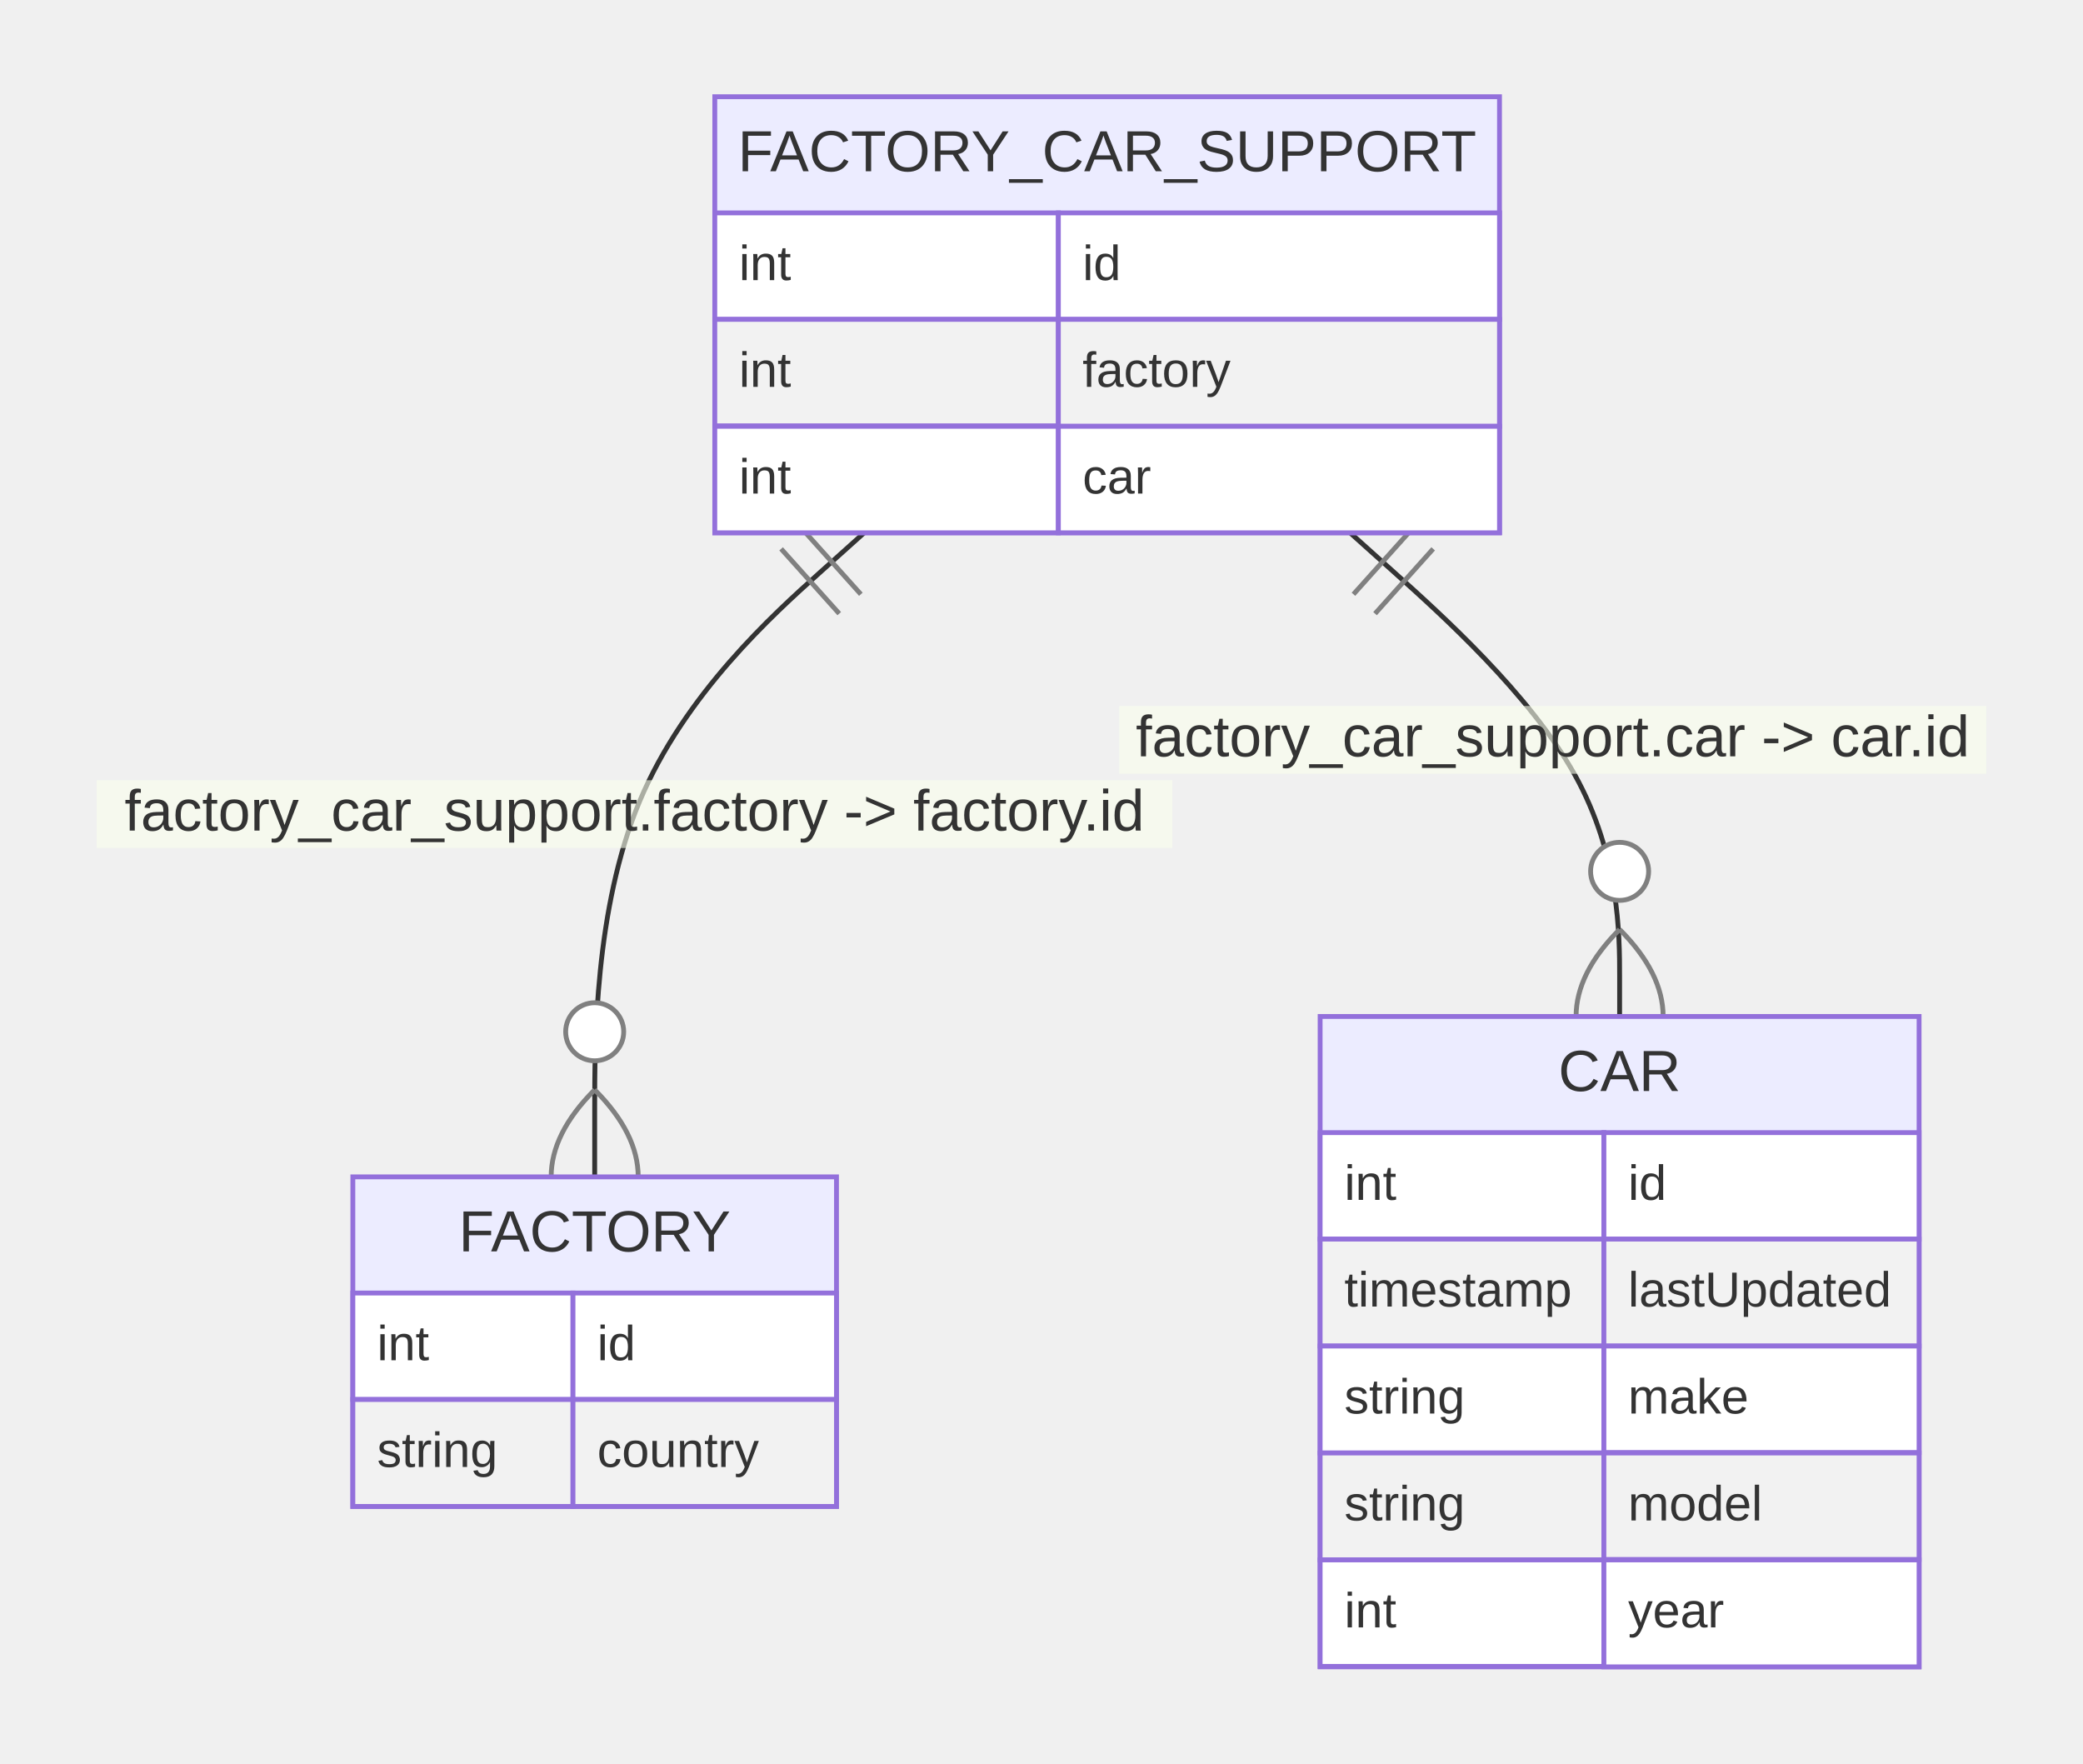
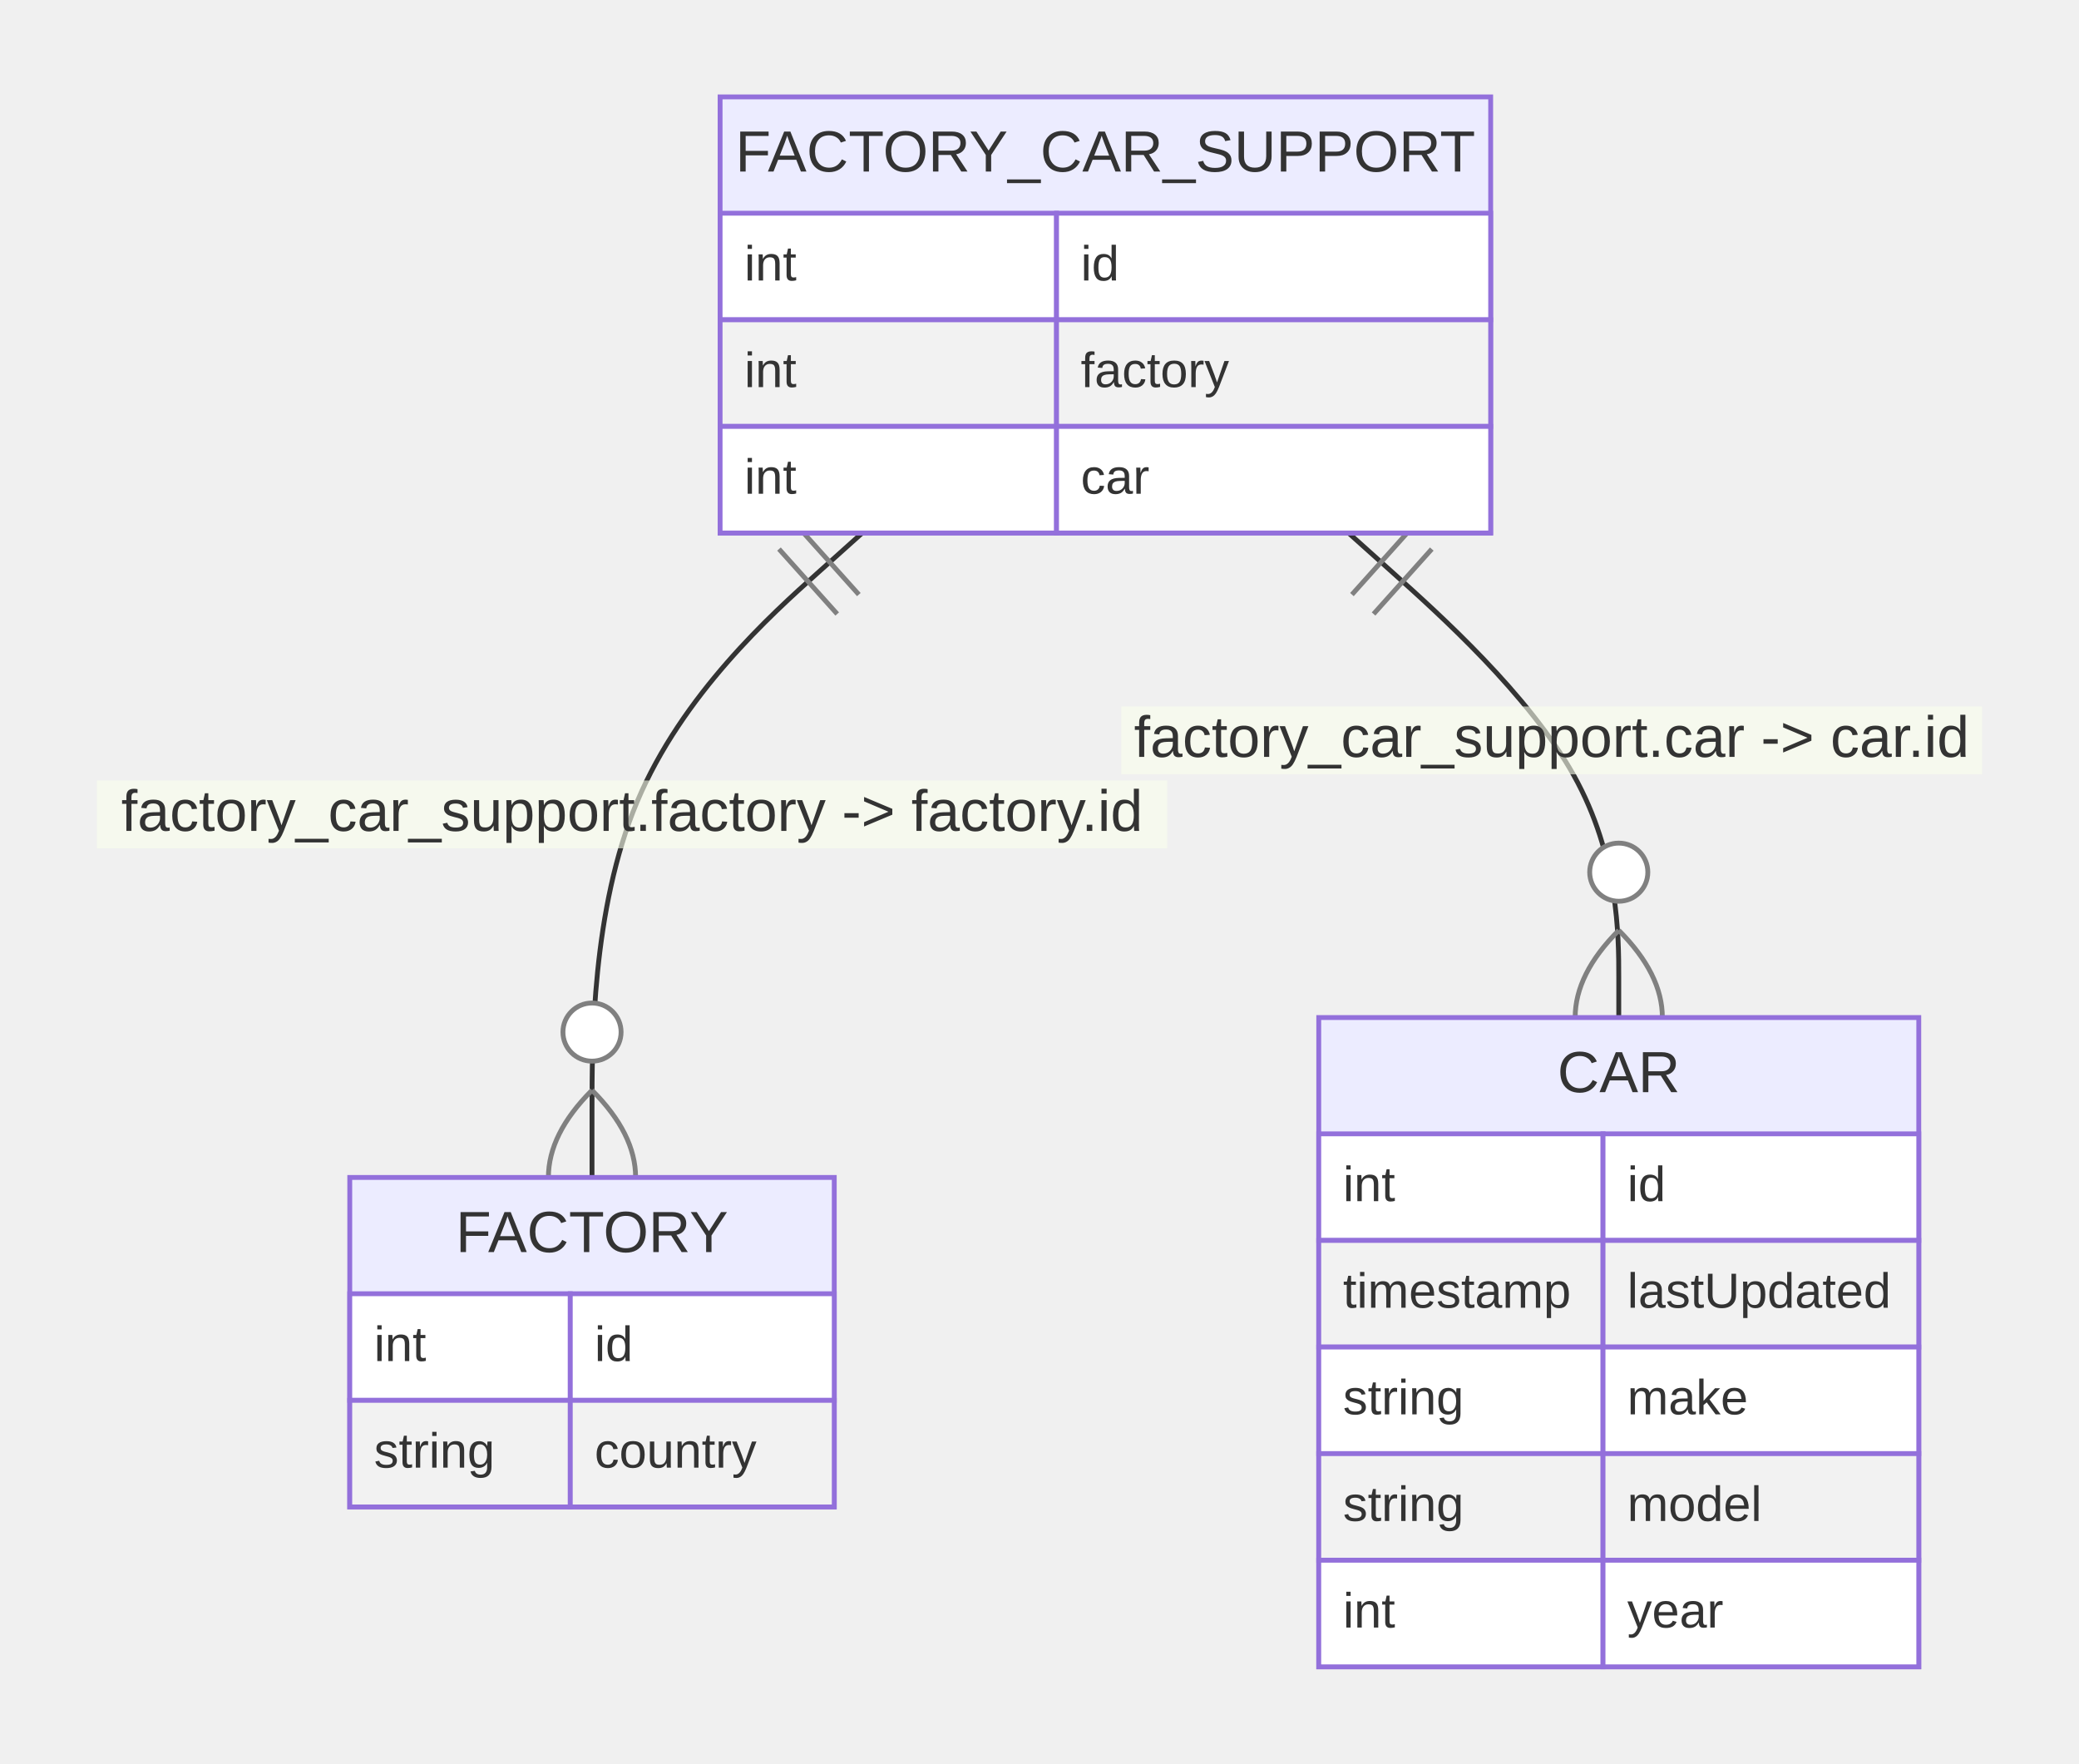
- <svg xmlns="http://www.w3.org/2000/svg" id="mermaid-1670926523149" width="100%" height="364.625" style="max-width: 430.694px;" viewBox="-52.959 0 430.694 364.625">
-   <style>#mermaid-1670926523149{font-family:"trebuchet ms",verdana,arial,sans-serif;font-size:16px;fill:#333;}#mermaid-1670926523149 .error-icon{fill:#552222;}#mermaid-1670926523149 .error-text{fill:#552222;stroke:#552222;}#mermaid-1670926523149 .edge-thickness-normal{stroke-width:2px;}#mermaid-1670926523149 .edge-thickness-thick{stroke-width:3.5px;}#mermaid-1670926523149 .edge-pattern-solid{stroke-dasharray:0;}#mermaid-1670926523149 .edge-pattern-dashed{stroke-dasharray:3;}#mermaid-1670926523149 .edge-pattern-dotted{stroke-dasharray:2;}#mermaid-1670926523149 .marker{fill:#333333;stroke:#333333;}#mermaid-1670926523149 .marker.cross{stroke:#333333;}#mermaid-1670926523149 svg{font-family:"trebuchet ms",verdana,arial,sans-serif;font-size:16px;}#mermaid-1670926523149 .entityBox{fill:#ECECFF;stroke:#9370DB;}#mermaid-1670926523149 .attributeBoxOdd{fill:#ffffff;stroke:#9370DB;}#mermaid-1670926523149 .attributeBoxEven{fill:#f2f2f2;stroke:#9370DB;}#mermaid-1670926523149 .relationshipLabelBox{fill:hsl(80,100%,96.275%);opacity:0.7;background-color:hsl(80,100%,96.275%);}#mermaid-1670926523149 .relationshipLabelBox rect{opacity:0.5;}#mermaid-1670926523149 .relationshipLine{stroke:#333333;}#mermaid-1670926523149:root{--mermaid-font-family:"trebuchet ms",verdana,arial,sans-serif;}</style>
+ <svg xmlns="http://www.w3.org/2000/svg" aria-labelledby="chart-title-mermaid-1670926767328 chart-desc-mermaid-1670926767328" role="img" viewBox="-52.191 0 429.106 364" style="max-width: 429.106px; background-color: white;" width="100%" id="mermaid-1670926767328">
+   <style>#mermaid-1670926767328 {font-family:"trebuchet ms",verdana,arial,sans-serif;font-size:16px;fill:#333;}#mermaid-1670926767328 .error-icon{fill:#552222;}#mermaid-1670926767328 .error-text{fill:#552222;stroke:#552222;}#mermaid-1670926767328 .edge-thickness-normal{stroke-width:2px;}#mermaid-1670926767328 .edge-thickness-thick{stroke-width:3.5px;}#mermaid-1670926767328 .edge-pattern-solid{stroke-dasharray:0;}#mermaid-1670926767328 .edge-pattern-dashed{stroke-dasharray:3;}#mermaid-1670926767328 .edge-pattern-dotted{stroke-dasharray:2;}#mermaid-1670926767328 .marker{fill:#333333;stroke:#333333;}#mermaid-1670926767328 .marker.cross{stroke:#333333;}#mermaid-1670926767328 svg{font-family:"trebuchet ms",verdana,arial,sans-serif;font-size:16px;}#mermaid-1670926767328 .entityBox{fill:#ECECFF;stroke:#9370DB;}#mermaid-1670926767328 .attributeBoxOdd{fill:#ffffff;stroke:#9370DB;}#mermaid-1670926767328 .attributeBoxEven{fill:#f2f2f2;stroke:#9370DB;}#mermaid-1670926767328 .relationshipLabelBox{fill:hsl(80, 100%, 96.275%);opacity:0.7;background-color:hsl(80, 100%, 96.275%);}#mermaid-1670926767328 .relationshipLabelBox rect{opacity:0.5;}#mermaid-1670926767328 .relationshipLine{stroke:#333333;}#mermaid-1670926767328 :root{--mermaid-font-family:"trebuchet ms",verdana,arial,sans-serif;}</style>
  <g />
  <defs>
-     <marker id="ONLY_ONE_START" refX="0" refY="9" markerWidth="18" markerHeight="18" orient="auto">
-       <path stroke="gray" fill="none" d="M9,0 L9,18 M15,0 L15,18" />
+     <marker orient="auto" markerHeight="18" markerWidth="18" refY="9" refX="0" id="ONLY_ONE_START">
+       <path d="M9,0 L9,18 M15,0 L15,18" fill="none" stroke="gray" />
    </marker>
  </defs>
  <defs>
-     <marker id="ONLY_ONE_END" refX="18" refY="9" markerWidth="18" markerHeight="18" orient="auto">
-       <path stroke="gray" fill="none" d="M3,0 L3,18 M9,0 L9,18" />
+     <marker orient="auto" markerHeight="18" markerWidth="18" refY="9" refX="18" id="ONLY_ONE_END">
+       <path d="M3,0 L3,18 M9,0 L9,18" fill="none" stroke="gray" />
    </marker>
  </defs>
  <defs>
-     <marker id="ZERO_OR_ONE_START" refX="0" refY="9" markerWidth="30" markerHeight="18" orient="auto">
-       <circle stroke="gray" fill="white" cx="21" cy="9" r="6" />
-       <path stroke="gray" fill="none" d="M9,0 L9,18" />
+     <marker orient="auto" markerHeight="18" markerWidth="30" refY="9" refX="0" id="ZERO_OR_ONE_START">
+       <circle r="6" cy="9" cx="21" fill="white" stroke="gray" />
+       <path d="M9,0 L9,18" fill="none" stroke="gray" />
    </marker>
  </defs>
  <defs>
-     <marker id="ZERO_OR_ONE_END" refX="30" refY="9" markerWidth="30" markerHeight="18" orient="auto">
-       <circle stroke="gray" fill="white" cx="9" cy="9" r="6" />
-       <path stroke="gray" fill="none" d="M21,0 L21,18" />
+     <marker orient="auto" markerHeight="18" markerWidth="30" refY="9" refX="30" id="ZERO_OR_ONE_END">
+       <circle r="6" cy="9" cx="9" fill="white" stroke="gray" />
+       <path d="M21,0 L21,18" fill="none" stroke="gray" />
    </marker>
  </defs>
  <defs>
-     <marker id="ONE_OR_MORE_START" refX="18" refY="18" markerWidth="45" markerHeight="36" orient="auto">
-       <path stroke="gray" fill="none" d="M0,18 Q 18,0 36,18 Q 18,36 0,18 M42,9 L42,27" />
+     <marker orient="auto" markerHeight="36" markerWidth="45" refY="18" refX="18" id="ONE_OR_MORE_START">
+       <path d="M0,18 Q 18,0 36,18 Q 18,36 0,18 M42,9 L42,27" fill="none" stroke="gray" />
    </marker>
  </defs>
  <defs>
-     <marker id="ONE_OR_MORE_END" refX="27" refY="18" markerWidth="45" markerHeight="36" orient="auto">
-       <path stroke="gray" fill="none" d="M3,9 L3,27 M9,18 Q27,0 45,18 Q27,36 9,18" />
+     <marker orient="auto" markerHeight="36" markerWidth="45" refY="18" refX="27" id="ONE_OR_MORE_END">
+       <path d="M3,9 L3,27 M9,18 Q27,0 45,18 Q27,36 9,18" fill="none" stroke="gray" />
    </marker>
  </defs>
  <defs>
-     <marker id="ZERO_OR_MORE_START" refX="18" refY="18" markerWidth="57" markerHeight="36" orient="auto">
-       <circle stroke="gray" fill="white" cx="48" cy="18" r="6" />
-       <path stroke="gray" fill="none" d="M0,18 Q18,0 36,18 Q18,36 0,18" />
+     <marker orient="auto" markerHeight="36" markerWidth="57" refY="18" refX="18" id="ZERO_OR_MORE_START">
+       <circle r="6" cy="18" cx="48" fill="white" stroke="gray" />
+       <path d="M0,18 Q18,0 36,18 Q18,36 0,18" fill="none" stroke="gray" />
    </marker>
  </defs>
  <defs>
-     <marker id="ZERO_OR_MORE_END" refX="39" refY="18" markerWidth="57" markerHeight="36" orient="auto">
-       <circle stroke="gray" fill="white" cx="9" cy="18" r="6" />
-       <path stroke="gray" fill="none" d="M21,18 Q39,0 57,18 Q39,36 21,18" />
+     <marker orient="auto" markerHeight="36" markerWidth="57" refY="18" refX="39" id="ZERO_OR_MORE_END">
+       <circle r="6" cy="18" cx="9" fill="white" stroke="gray" />
+       <path d="M21,18 Q39,0 57,18 Q39,36 21,18" fill="none" stroke="gray" />
    </marker>
  </defs>
-   <path class="er relationshipLine" d="M125.723,110.156L116.436,118.49C107.149,126.823,88.574,143.49,79.287,165.684C70,187.878,70,215.599,70,229.46L70,243.32" stroke="gray" fill="none" marker-end="url(#ZERO_OR_MORE_END)" marker-start="url(#ONLY_ONE_START)" />
-   <path class="er relationshipLine" d="M226.199,110.156L235.486,118.49C244.773,126.823,263.348,143.49,272.635,160.156C281.922,176.823,281.922,193.49,281.922,201.823L281.922,210.156" stroke="gray" fill="none" marker-end="url(#ZERO_OR_MORE_END)" marker-start="url(#ONLY_ONE_START)" />
-   <g id="CAR" transform="translate(220,210.1562 )">
-     <rect class="er entityBox" fill="honeydew" fill-opacity="100%" stroke="gray" x="0" y="0" width="123.844" height="134.469" />
-     <text class="er entityLabel" id="entity-CAR" x="0" y="0" dominant-baseline="middle" text-anchor="middle" style="font-family: &quot;trebuchet ms&quot;, verdana, arial, sans-serif;; font-size: 12px" transform="translate(61.92188,12.00781)">CAR</text>
-     <rect class="er attributeBoxOdd" fill="honeydew" fill-opacity="100%" stroke="gray" x="0" y="24.016" width="58.672" height="22.016" />
-     <text class="er entityLabel" id="entity-CAR-attr-1-type" x="0" y="0" dominant-baseline="middle" text-anchor="left" style="font-family: &quot;trebuchet ms&quot;, verdana, arial, sans-serif;; font-size: 10.2px" transform="translate(5,35.02344)">int</text>
-     <rect class="er attributeBoxOdd" fill="honeydew" fill-opacity="100%" stroke="gray" x="58.672" y="24.016" width="65.172" height="22.016" />
-     <text class="er entityLabel" id="entity-CAR-attr-1-name" x="0" y="0" dominant-baseline="middle" text-anchor="left" style="font-family: &quot;trebuchet ms&quot;, verdana, arial, sans-serif;; font-size: 10.2px" transform="translate(63.67188,35.02344)">id</text>
-     <rect class="er attributeBoxEven" fill="honeydew" fill-opacity="100%" stroke="gray" x="0" y="46.031" width="58.672" height="22.109" />
-     <text class="er entityLabel" id="entity-CAR-attr-2-type" x="0" y="0" dominant-baseline="middle" text-anchor="left" style="font-family: &quot;trebuchet ms&quot;, verdana, arial, sans-serif;; font-size: 10.2px" transform="translate(5,57.08594)">timestamp</text>
-     <rect class="er attributeBoxEven" fill="honeydew" fill-opacity="100%" stroke="gray" x="58.672" y="46.031" width="65.172" height="22.109" />
-     <text class="er entityLabel" id="entity-CAR-attr-2-name" x="0" y="0" dominant-baseline="middle" text-anchor="left" style="font-family: &quot;trebuchet ms&quot;, verdana, arial, sans-serif;; font-size: 10.2px" transform="translate(63.67188,57.08594)">lastUpdated</text>
-     <rect class="er attributeBoxOdd" fill="honeydew" fill-opacity="100%" stroke="gray" x="0" y="68.141" width="58.672" height="22.109" />
-     <text class="er entityLabel" id="entity-CAR-attr-3-type" x="0" y="0" dominant-baseline="middle" text-anchor="left" style="font-family: &quot;trebuchet ms&quot;, verdana, arial, sans-serif;; font-size: 10.2px" transform="translate(5,79.19531)">string</text>
-     <rect class="er attributeBoxOdd" fill="honeydew" fill-opacity="100%" stroke="gray" x="58.672" y="68.141" width="65.172" height="22.016" />
-     <text class="er entityLabel" id="entity-CAR-attr-3-name" x="0" y="0" dominant-baseline="middle" text-anchor="left" style="font-family: &quot;trebuchet ms&quot;, verdana, arial, sans-serif;; font-size: 10.2px" transform="translate(63.67188,79.19531)">make</text>
-     <rect class="er attributeBoxEven" fill="honeydew" fill-opacity="100%" stroke="gray" x="0" y="90.25" width="58.672" height="22.109" />
-     <text class="er entityLabel" id="entity-CAR-attr-4-type" x="0" y="0" dominant-baseline="middle" text-anchor="left" style="font-family: &quot;trebuchet ms&quot;, verdana, arial, sans-serif;; font-size: 10.2px" transform="translate(5,101.3047)">string</text>
-     <rect class="er attributeBoxEven" fill="honeydew" fill-opacity="100%" stroke="gray" x="58.672" y="90.25" width="65.172" height="22.016" />
-     <text class="er entityLabel" id="entity-CAR-attr-4-name" x="0" y="0" dominant-baseline="middle" text-anchor="left" style="font-family: &quot;trebuchet ms&quot;, verdana, arial, sans-serif;; font-size: 10.2px" transform="translate(63.67188,101.3047)">model</text>
-     <rect class="er attributeBoxOdd" fill="honeydew" fill-opacity="100%" stroke="gray" x="0" y="112.359" width="58.672" height="22.016" />
-     <text class="er entityLabel" id="entity-CAR-attr-5-type" x="0" y="0" dominant-baseline="middle" text-anchor="left" style="font-family: &quot;trebuchet ms&quot;, verdana, arial, sans-serif;; font-size: 10.2px" transform="translate(5,123.4141)">int</text>
-     <rect class="er attributeBoxOdd" fill="honeydew" fill-opacity="100%" stroke="gray" x="58.672" y="112.359" width="65.172" height="22.109" />
-     <text class="er entityLabel" id="entity-CAR-attr-5-name" x="0" y="0" dominant-baseline="middle" text-anchor="left" style="font-family: &quot;trebuchet ms&quot;, verdana, arial, sans-serif;; font-size: 10.2px" transform="translate(63.67188,123.4141)">year</text>
+   <path marker-start="url(#ONLY_ONE_START)" marker-end="url(#ZERO_OR_MORE_END)" fill="none" stroke="gray" d="M125.769,110L116.474,118.333C107.179,126.667,88.59,143.333,79.295,165.5C70,187.667,70,215.333,70,229.167L70,243" class="er relationshipLine" />
+   <path marker-start="url(#ONLY_ONE_START)" marker-end="url(#ZERO_OR_MORE_END)" fill="none" stroke="gray" d="M226.153,110L235.448,118.333C244.743,126.667,263.332,143.333,272.627,160C281.922,176.667,281.922,193.333,281.922,201.667L281.922,210" class="er relationshipLine" />
+   <g transform="translate(220,210 )" id="entity-CAR-3fb0332e-fbcf-472f-9d5a-a6fe31efb508">
+     <rect height="134" width="123.844" y="0" x="0" stroke="gray" fill-opacity="100%" fill="honeydew" class="er entityBox" />
+     <text transform="translate(61.92188,12)" style="font-family: &quot;trebuchet ms&quot;, verdana, arial, sans-serif;; font-size: 12px" text-anchor="middle" dominant-baseline="middle" y="0" x="0" id="text-entity-CAR-3fb0332e-fbcf-472f-9d5a-a6fe31efb508" class="er entityLabel">CAR</text>
+     <rect height="22" width="58.672" y="24" x="0" stroke="gray" fill-opacity="100%" fill="honeydew" class="er attributeBoxOdd" />
+     <text transform="translate(5,35)" style="font-family: &quot;trebuchet ms&quot;, verdana, arial, sans-serif;; font-size: 10.2px" text-anchor="left" dominant-baseline="middle" y="0" x="0" id="text-entity-CAR-3fb0332e-fbcf-472f-9d5a-a6fe31efb508-attr-1-type" class="er entityLabel">int</text>
+     <rect height="22" width="65.172" y="24" x="58.672" stroke="gray" fill-opacity="100%" fill="honeydew" class="er attributeBoxOdd" />
+     <text transform="translate(63.67188,35)" style="font-family: &quot;trebuchet ms&quot;, verdana, arial, sans-serif;; font-size: 10.2px" text-anchor="left" dominant-baseline="middle" y="0" x="0" id="text-entity-CAR-3fb0332e-fbcf-472f-9d5a-a6fe31efb508-attr-1-name" class="er entityLabel">id</text>
+     <rect height="22" width="58.672" y="46" x="0" stroke="gray" fill-opacity="100%" fill="honeydew" class="er attributeBoxEven" />
+     <text transform="translate(5,57)" style="font-family: &quot;trebuchet ms&quot;, verdana, arial, sans-serif;; font-size: 10.2px" text-anchor="left" dominant-baseline="middle" y="0" x="0" id="text-entity-CAR-3fb0332e-fbcf-472f-9d5a-a6fe31efb508-attr-2-type" class="er entityLabel">timestamp</text>
+     <rect height="22" width="65.172" y="46" x="58.672" stroke="gray" fill-opacity="100%" fill="honeydew" class="er attributeBoxEven" />
+     <text transform="translate(63.67188,57)" style="font-family: &quot;trebuchet ms&quot;, verdana, arial, sans-serif;; font-size: 10.2px" text-anchor="left" dominant-baseline="middle" y="0" x="0" id="text-entity-CAR-3fb0332e-fbcf-472f-9d5a-a6fe31efb508-attr-2-name" class="er entityLabel">lastUpdated</text>
+     <rect height="22" width="58.672" y="68" x="0" stroke="gray" fill-opacity="100%" fill="honeydew" class="er attributeBoxOdd" />
+     <text transform="translate(5,79)" style="font-family: &quot;trebuchet ms&quot;, verdana, arial, sans-serif;; font-size: 10.2px" text-anchor="left" dominant-baseline="middle" y="0" x="0" id="text-entity-CAR-3fb0332e-fbcf-472f-9d5a-a6fe31efb508-attr-3-type" class="er entityLabel">string</text>
+     <rect height="22" width="65.172" y="68" x="58.672" stroke="gray" fill-opacity="100%" fill="honeydew" class="er attributeBoxOdd" />
+     <text transform="translate(63.67188,79)" style="font-family: &quot;trebuchet ms&quot;, verdana, arial, sans-serif;; font-size: 10.2px" text-anchor="left" dominant-baseline="middle" y="0" x="0" id="text-entity-CAR-3fb0332e-fbcf-472f-9d5a-a6fe31efb508-attr-3-name" class="er entityLabel">make</text>
+     <rect height="22" width="58.672" y="90" x="0" stroke="gray" fill-opacity="100%" fill="honeydew" class="er attributeBoxEven" />
+     <text transform="translate(5,101)" style="font-family: &quot;trebuchet ms&quot;, verdana, arial, sans-serif;; font-size: 10.2px" text-anchor="left" dominant-baseline="middle" y="0" x="0" id="text-entity-CAR-3fb0332e-fbcf-472f-9d5a-a6fe31efb508-attr-4-type" class="er entityLabel">string</text>
+     <rect height="22" width="65.172" y="90" x="58.672" stroke="gray" fill-opacity="100%" fill="honeydew" class="er attributeBoxEven" />
+     <text transform="translate(63.67188,101)" style="font-family: &quot;trebuchet ms&quot;, verdana, arial, sans-serif;; font-size: 10.2px" text-anchor="left" dominant-baseline="middle" y="0" x="0" id="text-entity-CAR-3fb0332e-fbcf-472f-9d5a-a6fe31efb508-attr-4-name" class="er entityLabel">model</text>
+     <rect height="22" width="58.672" y="112" x="0" stroke="gray" fill-opacity="100%" fill="honeydew" class="er attributeBoxOdd" />
+     <text transform="translate(5,123)" style="font-family: &quot;trebuchet ms&quot;, verdana, arial, sans-serif;; font-size: 10.2px" text-anchor="left" dominant-baseline="middle" y="0" x="0" id="text-entity-CAR-3fb0332e-fbcf-472f-9d5a-a6fe31efb508-attr-5-type" class="er entityLabel">int</text>
+     <rect height="22" width="65.172" y="112" x="58.672" stroke="gray" fill-opacity="100%" fill="honeydew" class="er attributeBoxOdd" />
+     <text transform="translate(63.67188,123)" style="font-family: &quot;trebuchet ms&quot;, verdana, arial, sans-serif;; font-size: 10.2px" text-anchor="left" dominant-baseline="middle" y="0" x="0" id="text-entity-CAR-3fb0332e-fbcf-472f-9d5a-a6fe31efb508-attr-5-name" class="er entityLabel">year</text>
  </g>
-   <g id="FACTORY" transform="translate(20,243.3203 )">
-     <rect class="er entityBox" fill="honeydew" fill-opacity="100%" stroke="gray" x="0" y="0" width="100" height="68.141" />
-     <text class="er entityLabel" id="entity-FACTORY" x="0" y="0" dominant-baseline="middle" text-anchor="middle" style="font-family: &quot;trebuchet ms&quot;, verdana, arial, sans-serif;; font-size: 12px" transform="translate(50,12.00781)">FACTORY</text>
-     <rect class="er attributeBoxOdd" fill="honeydew" fill-opacity="100%" stroke="gray" x="0" y="24.016" width="45.516" height="22.016" />
-     <text class="er entityLabel" id="entity-FACTORY-attr-1-type" x="0" y="0" dominant-baseline="middle" text-anchor="left" style="font-family: &quot;trebuchet ms&quot;, verdana, arial, sans-serif;; font-size: 10.2px" transform="translate(5,35.02344)">int</text>
-     <rect class="er attributeBoxOdd" fill="honeydew" fill-opacity="100%" stroke="gray" x="45.516" y="24.016" width="54.484" height="22.016" />
-     <text class="er entityLabel" id="entity-FACTORY-attr-1-name" x="0" y="0" dominant-baseline="middle" text-anchor="left" style="font-family: &quot;trebuchet ms&quot;, verdana, arial, sans-serif;; font-size: 10.2px" transform="translate(50.51562,35.02344)">id</text>
-     <rect class="er attributeBoxEven" fill="honeydew" fill-opacity="100%" stroke="gray" x="0" y="46.031" width="45.516" height="22.109" />
-     <text class="er entityLabel" id="entity-FACTORY-attr-2-type" x="0" y="0" dominant-baseline="middle" text-anchor="left" style="font-family: &quot;trebuchet ms&quot;, verdana, arial, sans-serif;; font-size: 10.2px" transform="translate(5,57.08594)">string</text>
-     <rect class="er attributeBoxEven" fill="honeydew" fill-opacity="100%" stroke="gray" x="45.516" y="46.031" width="54.484" height="22.109" />
-     <text class="er entityLabel" id="entity-FACTORY-attr-2-name" x="0" y="0" dominant-baseline="middle" text-anchor="left" style="font-family: &quot;trebuchet ms&quot;, verdana, arial, sans-serif;; font-size: 10.2px" transform="translate(50.51562,57.08594)">country</text>
+   <g transform="translate(20,243 )" id="entity-FACTORY-be526e58-c912-4810-af41-f355aa42f8e2">
+     <rect height="68" width="100" y="0" x="0" stroke="gray" fill-opacity="100%" fill="honeydew" class="er entityBox" />
+     <text transform="translate(50,12)" style="font-family: &quot;trebuchet ms&quot;, verdana, arial, sans-serif;; font-size: 12px" text-anchor="middle" dominant-baseline="middle" y="0" x="0" id="text-entity-FACTORY-be526e58-c912-4810-af41-f355aa42f8e2" class="er entityLabel">FACTORY</text>
+     <rect height="22" width="45.516" y="24" x="0" stroke="gray" fill-opacity="100%" fill="honeydew" class="er attributeBoxOdd" />
+     <text transform="translate(5,35)" style="font-family: &quot;trebuchet ms&quot;, verdana, arial, sans-serif;; font-size: 10.2px" text-anchor="left" dominant-baseline="middle" y="0" x="0" id="text-entity-FACTORY-be526e58-c912-4810-af41-f355aa42f8e2-attr-1-type" class="er entityLabel">int</text>
+     <rect height="22" width="54.484" y="24" x="45.516" stroke="gray" fill-opacity="100%" fill="honeydew" class="er attributeBoxOdd" />
+     <text transform="translate(50.51562,35)" style="font-family: &quot;trebuchet ms&quot;, verdana, arial, sans-serif;; font-size: 10.2px" text-anchor="left" dominant-baseline="middle" y="0" x="0" id="text-entity-FACTORY-be526e58-c912-4810-af41-f355aa42f8e2-attr-1-name" class="er entityLabel">id</text>
+     <rect height="22" width="45.516" y="46" x="0" stroke="gray" fill-opacity="100%" fill="honeydew" class="er attributeBoxEven" />
+     <text transform="translate(5,57)" style="font-family: &quot;trebuchet ms&quot;, verdana, arial, sans-serif;; font-size: 10.2px" text-anchor="left" dominant-baseline="middle" y="0" x="0" id="text-entity-FACTORY-be526e58-c912-4810-af41-f355aa42f8e2-attr-2-type" class="er entityLabel">string</text>
+     <rect height="22" width="54.484" y="46" x="45.516" stroke="gray" fill-opacity="100%" fill="honeydew" class="er attributeBoxEven" />
+     <text transform="translate(50.51562,57)" style="font-family: &quot;trebuchet ms&quot;, verdana, arial, sans-serif;; font-size: 10.2px" text-anchor="left" dominant-baseline="middle" y="0" x="0" id="text-entity-FACTORY-be526e58-c912-4810-af41-f355aa42f8e2-attr-2-name" class="er entityLabel">country</text>
  </g>
-   <g id="FACTORY_CAR_SUPPORT" transform="translate(94.83594,20 )">
-     <rect class="er entityBox" fill="honeydew" fill-opacity="100%" stroke="gray" x="0" y="0" width="162.25" height="90.156" />
-     <text class="er entityLabel" id="entity-FACTORY_CAR_SUPPORT" x="0" y="0" dominant-baseline="middle" text-anchor="middle" style="font-family: &quot;trebuchet ms&quot;, verdana, arial, sans-serif;; font-size: 12px" transform="translate(81.125,12.00781)">FACTORY_CAR_SUPPORT</text>
-     <rect class="er attributeBoxOdd" fill="honeydew" fill-opacity="100%" stroke="gray" x="0" y="24.016" width="71.039" height="22.016" />
-     <text class="er entityLabel" id="entity-FACTORY_CAR_SUPPORT-attr-1-type" x="0" y="0" dominant-baseline="middle" text-anchor="left" style="font-family: &quot;trebuchet ms&quot;, verdana, arial, sans-serif;; font-size: 10.2px" transform="translate(5,35.02344)">int</text>
-     <rect class="er attributeBoxOdd" fill="honeydew" fill-opacity="100%" stroke="gray" x="71.039" y="24.016" width="91.211" height="22.016" />
-     <text class="er entityLabel" id="entity-FACTORY_CAR_SUPPORT-attr-1-name" x="0" y="0" dominant-baseline="middle" text-anchor="left" style="font-family: &quot;trebuchet ms&quot;, verdana, arial, sans-serif;; font-size: 10.2px" transform="translate(76.03906,35.02344)">id</text>
-     <rect class="er attributeBoxEven" fill="honeydew" fill-opacity="100%" stroke="gray" x="0" y="46.031" width="71.039" height="22.016" />
-     <text class="er entityLabel" id="entity-FACTORY_CAR_SUPPORT-attr-2-type" x="0" y="0" dominant-baseline="middle" text-anchor="left" style="font-family: &quot;trebuchet ms&quot;, verdana, arial, sans-serif;; font-size: 10.2px" transform="translate(5,57.08594)">int</text>
-     <rect class="er attributeBoxEven" fill="honeydew" fill-opacity="100%" stroke="gray" x="71.039" y="46.031" width="91.211" height="22.109" />
-     <text class="er entityLabel" id="entity-FACTORY_CAR_SUPPORT-attr-2-name" x="0" y="0" dominant-baseline="middle" text-anchor="left" style="font-family: &quot;trebuchet ms&quot;, verdana, arial, sans-serif;; font-size: 10.2px" transform="translate(76.03906,57.08594)">factory</text>
-     <rect class="er attributeBoxOdd" fill="honeydew" fill-opacity="100%" stroke="gray" x="0" y="68.141" width="71.039" height="22.016" />
-     <text class="er entityLabel" id="entity-FACTORY_CAR_SUPPORT-attr-3-type" x="0" y="0" dominant-baseline="middle" text-anchor="left" style="font-family: &quot;trebuchet ms&quot;, verdana, arial, sans-serif;; font-size: 10.2px" transform="translate(5,79.14844)">int</text>
-     <rect class="er attributeBoxOdd" fill="honeydew" fill-opacity="100%" stroke="gray" x="71.039" y="68.141" width="91.211" height="22.016" />
-     <text class="er entityLabel" id="entity-FACTORY_CAR_SUPPORT-attr-3-name" x="0" y="0" dominant-baseline="middle" text-anchor="left" style="font-family: &quot;trebuchet ms&quot;, verdana, arial, sans-serif;; font-size: 10.2px" transform="translate(76.03906,79.14844)">car</text>
+   <g transform="translate(96.4375,20 )" id="entity-FACTORYCARSUPPORT-b09b02f2-f40d-4465-ac55-5cbd2647c267">
+     <rect height="90" width="159.047" y="0" x="0" stroke="gray" fill-opacity="100%" fill="honeydew" class="er entityBox" />
+     <text transform="translate(79.52344,12)" style="font-family: &quot;trebuchet ms&quot;, verdana, arial, sans-serif;; font-size: 12px" text-anchor="middle" dominant-baseline="middle" y="0" x="0" id="text-entity-FACTORYCARSUPPORT-b09b02f2-f40d-4465-ac55-5cbd2647c267" class="er entityLabel">FACTORY_CAR_SUPPORT</text>
+     <rect height="22" width="69.441" y="24" x="0" stroke="gray" fill-opacity="100%" fill="honeydew" class="er attributeBoxOdd" />
+     <text transform="translate(5,35)" style="font-family: &quot;trebuchet ms&quot;, verdana, arial, sans-serif;; font-size: 10.2px" text-anchor="left" dominant-baseline="middle" y="0" x="0" id="text-entity-FACTORYCARSUPPORT-b09b02f2-f40d-4465-ac55-5cbd2647c267-attr-1-type" class="er entityLabel">int</text>
+     <rect height="22" width="89.605" y="24" x="69.441" stroke="gray" fill-opacity="100%" fill="honeydew" class="er attributeBoxOdd" />
+     <text transform="translate(74.44141,35)" style="font-family: &quot;trebuchet ms&quot;, verdana, arial, sans-serif;; font-size: 10.2px" text-anchor="left" dominant-baseline="middle" y="0" x="0" id="text-entity-FACTORYCARSUPPORT-b09b02f2-f40d-4465-ac55-5cbd2647c267-attr-1-name" class="er entityLabel">id</text>
+     <rect height="22" width="69.441" y="46" x="0" stroke="gray" fill-opacity="100%" fill="honeydew" class="er attributeBoxEven" />
+     <text transform="translate(5,57)" style="font-family: &quot;trebuchet ms&quot;, verdana, arial, sans-serif;; font-size: 10.2px" text-anchor="left" dominant-baseline="middle" y="0" x="0" id="text-entity-FACTORYCARSUPPORT-b09b02f2-f40d-4465-ac55-5cbd2647c267-attr-2-type" class="er entityLabel">int</text>
+     <rect height="22" width="89.605" y="46" x="69.441" stroke="gray" fill-opacity="100%" fill="honeydew" class="er attributeBoxEven" />
+     <text transform="translate(74.44141,57)" style="font-family: &quot;trebuchet ms&quot;, verdana, arial, sans-serif;; font-size: 10.2px" text-anchor="left" dominant-baseline="middle" y="0" x="0" id="text-entity-FACTORYCARSUPPORT-b09b02f2-f40d-4465-ac55-5cbd2647c267-attr-2-name" class="er entityLabel">factory</text>
+     <rect height="22" width="69.441" y="68" x="0" stroke="gray" fill-opacity="100%" fill="honeydew" class="er attributeBoxOdd" />
+     <text transform="translate(5,79)" style="font-family: &quot;trebuchet ms&quot;, verdana, arial, sans-serif;; font-size: 10.2px" text-anchor="left" dominant-baseline="middle" y="0" x="0" id="text-entity-FACTORYCARSUPPORT-b09b02f2-f40d-4465-ac55-5cbd2647c267-attr-3-type" class="er entityLabel">int</text>
+     <rect height="22" width="89.605" y="68" x="69.441" stroke="gray" fill-opacity="100%" fill="honeydew" class="er attributeBoxOdd" />
+     <text transform="translate(74.44141,79)" style="font-family: &quot;trebuchet ms&quot;, verdana, arial, sans-serif;; font-size: 10.2px" text-anchor="left" dominant-baseline="middle" y="0" x="0" id="text-entity-FACTORYCARSUPPORT-b09b02f2-f40d-4465-ac55-5cbd2647c267-attr-3-name" class="er entityLabel">car</text>
  </g>
-   <rect class="er relationshipLabelBox" x="-32.959" y="161.314" width="222.391" height="14.016" fill="white" fill-opacity="85%" />
-   <text class="er relationshipLabel" id="rel1" x="78.236" y="168.321" text-anchor="middle" dominant-baseline="middle" style="font-family: &quot;trebuchet ms&quot;, verdana, arial, sans-serif;; font-size: 12px">factory_car_support.factory -&gt; factory.id</text>
-   <rect class="er relationshipLabelBox" x="178.452" y="145.962" width="179.281" height="14.016" fill="white" fill-opacity="85%" />
-   <text class="er relationshipLabel" id="rel2" x="268.092" y="152.97" text-anchor="middle" dominant-baseline="middle" style="font-family: &quot;trebuchet ms&quot;, verdana, arial, sans-serif;; font-size: 12px">factory_car_support.car -&gt; car.id</text>
+   <rect fill-opacity="85%" fill="white" height="14" width="220.914" y="161.074" x="-32.191" class="er relationshipLabelBox" />
+   <text style="font-family: &quot;trebuchet ms&quot;, verdana, arial, sans-serif;; font-size: 12px" dominant-baseline="middle" text-anchor="middle" y="168.074" x="78.266" id="rel1" class="er relationshipLabel">factory_car_support.factory -&gt; factory.id</text>
+   <rect fill-opacity="85%" fill="white" height="14" width="177.68" y="145.806" x="179.235" class="er relationshipLabelBox" />
+   <text style="font-family: &quot;trebuchet ms&quot;, verdana, arial, sans-serif;; font-size: 12px" dominant-baseline="middle" text-anchor="middle" y="152.806" x="268.075" id="rel2" class="er relationshipLabel">factory_car_support.car -&gt; car.id</text>
</svg>
